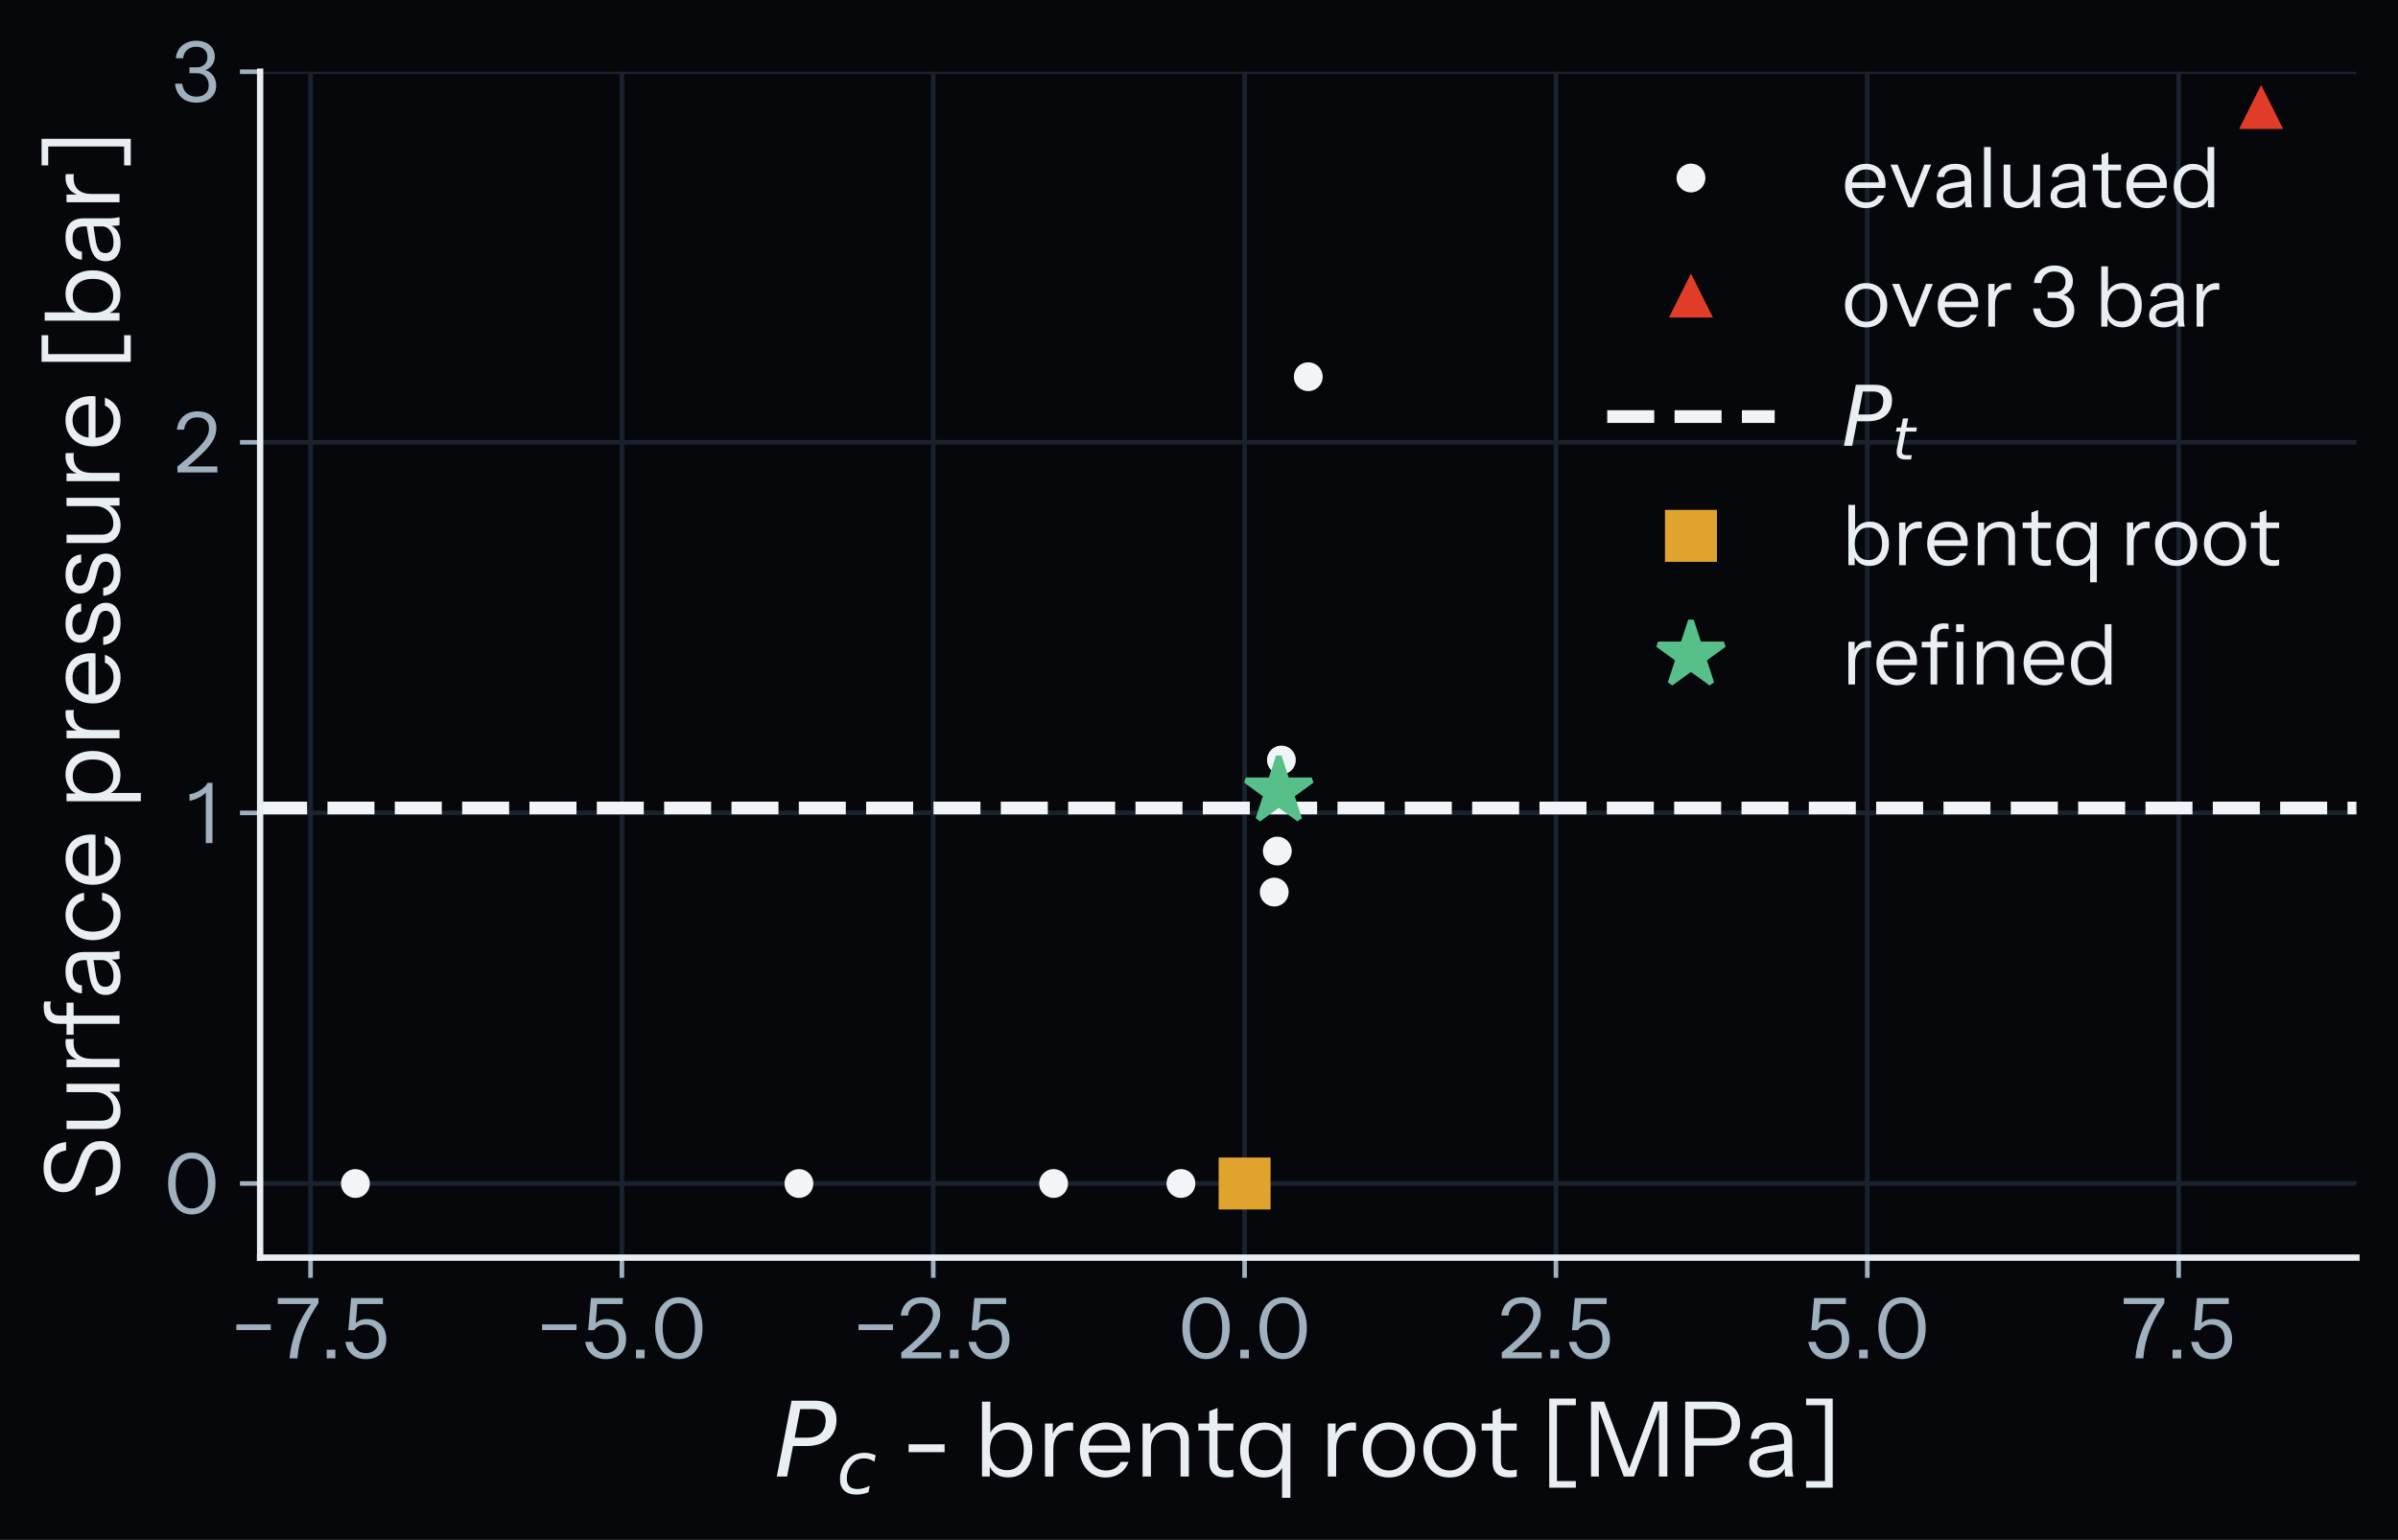
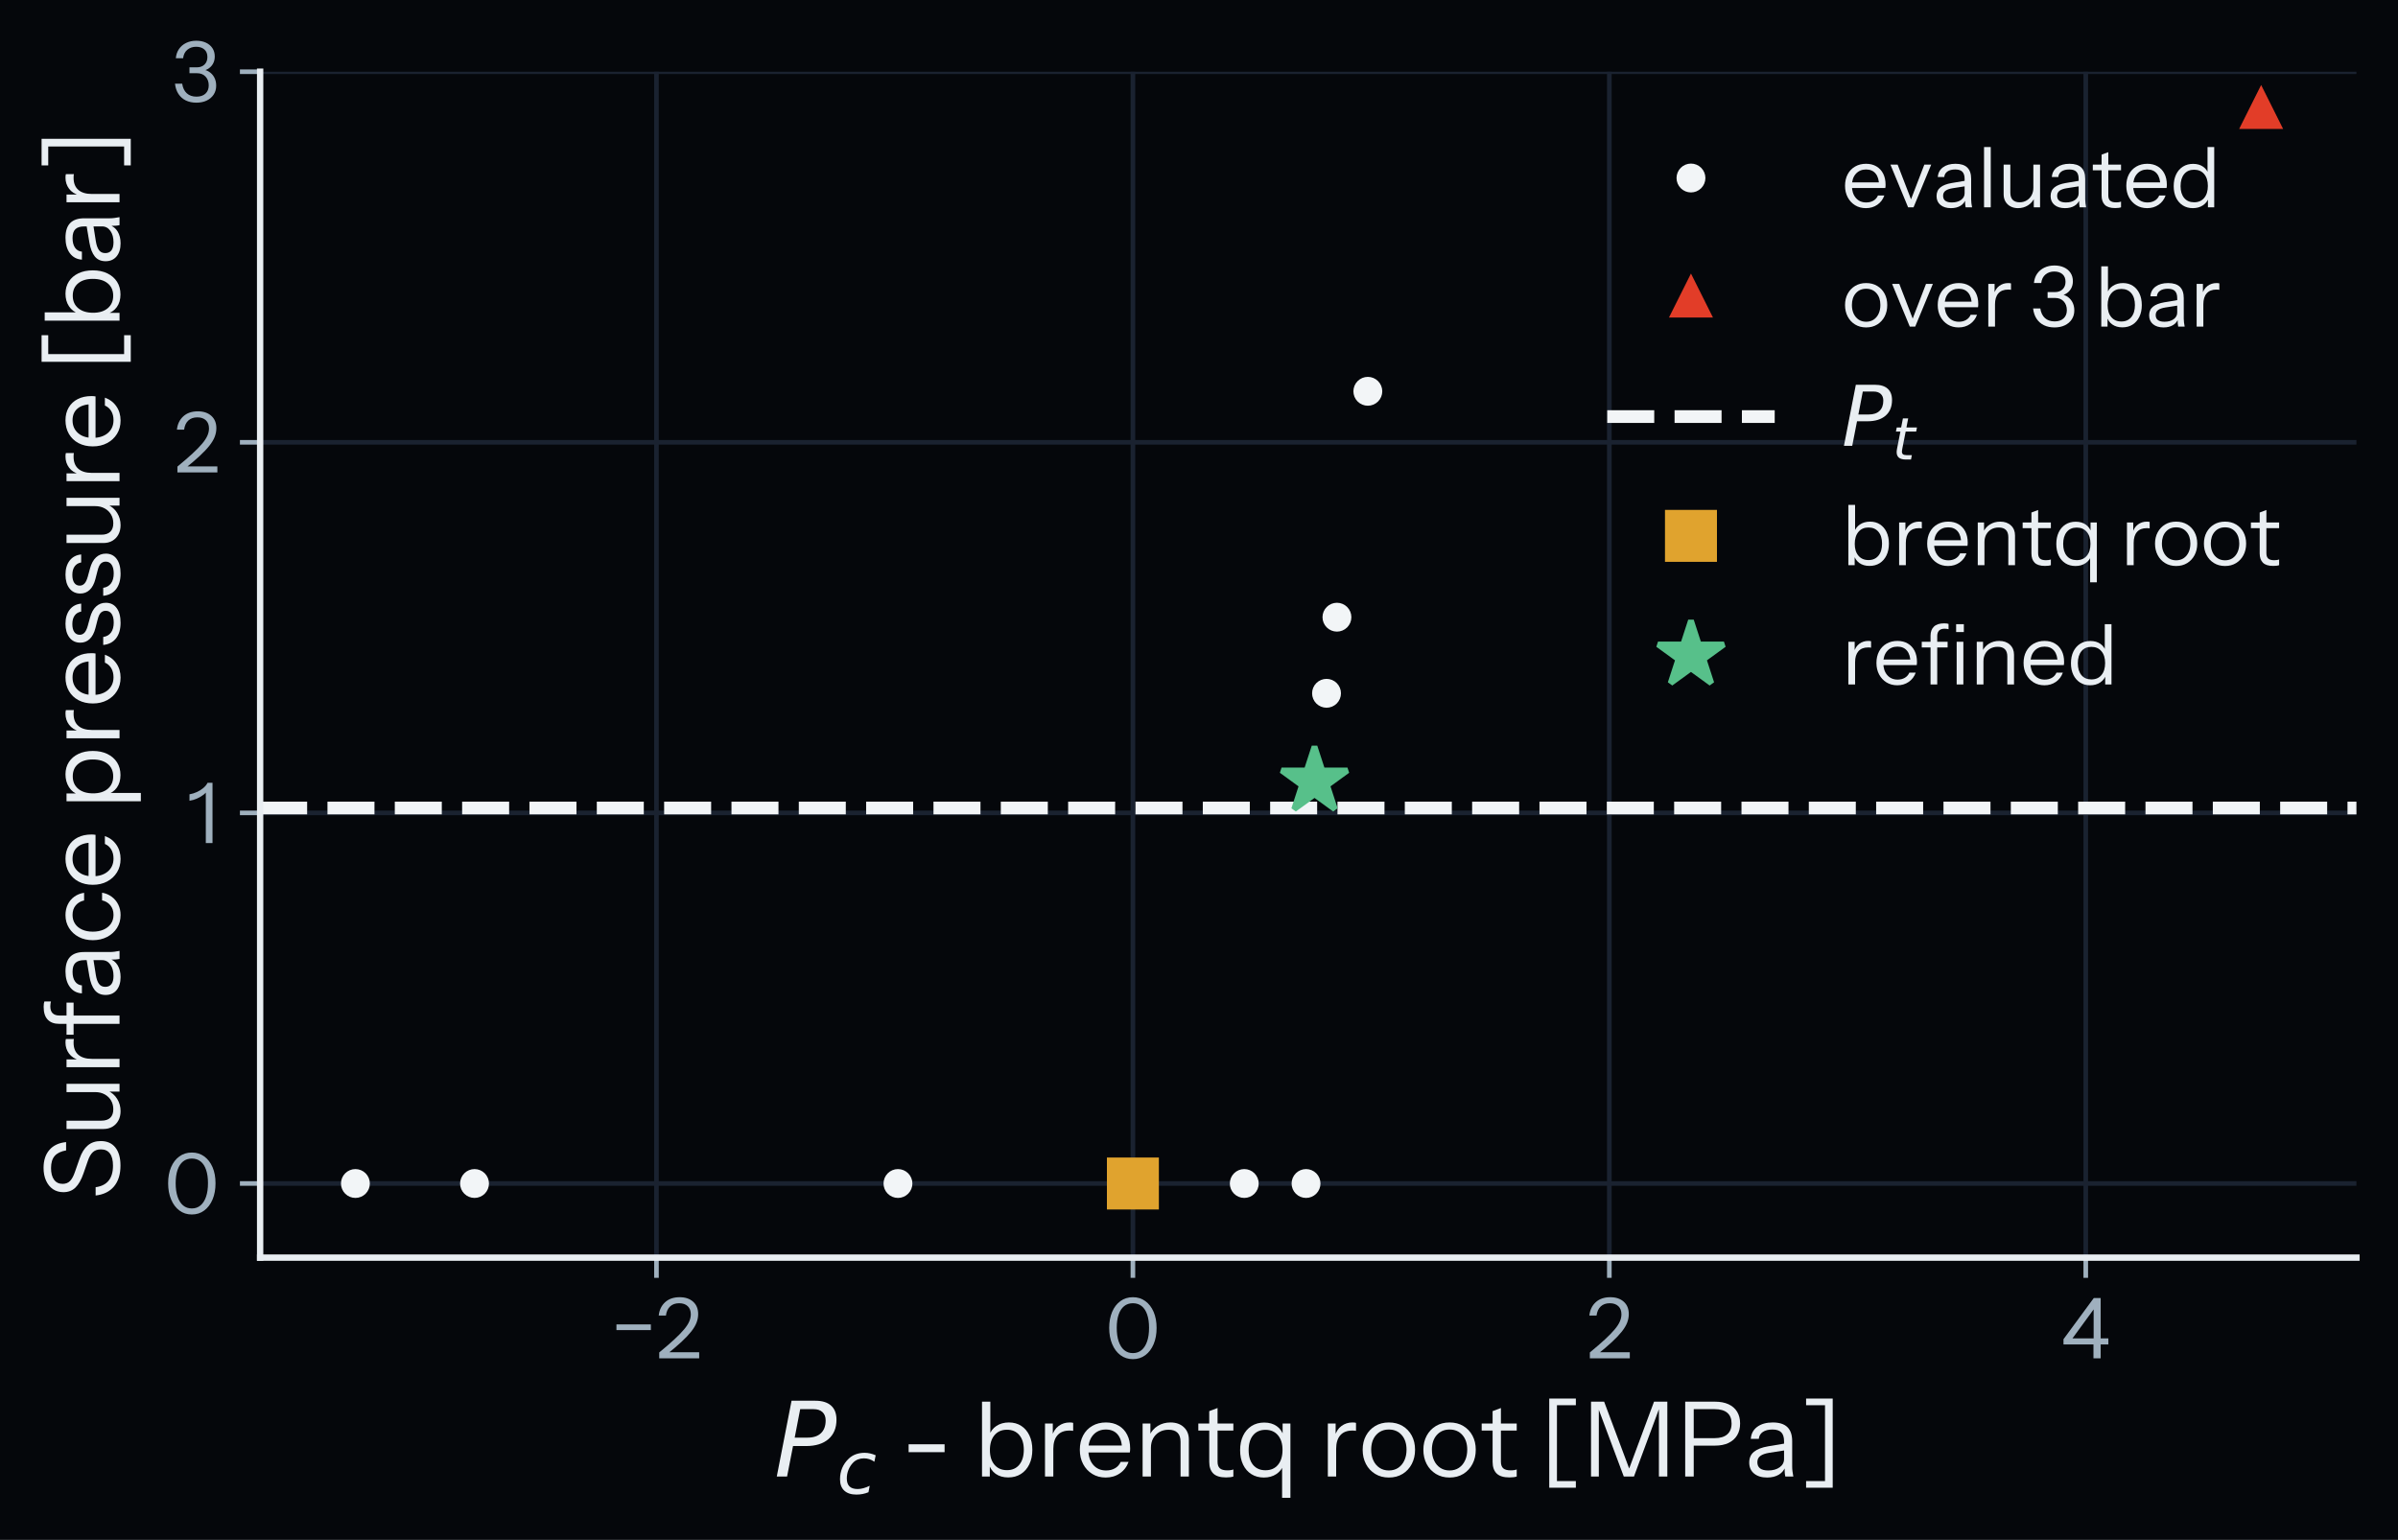
<svg xmlns="http://www.w3.org/2000/svg" xmlns:xlink="http://www.w3.org/1999/xlink" width="415.253pt" height="266.738pt" viewBox="0 0 415.253 266.738" version="1.1">
  <defs>
    <style type="text/css">*{stroke-linejoin: round; stroke-linecap: butt}</style>
  </defs>
  <g id="figure_1">
    <g id="patch_1">
      <path d="M 0 266.738  L 415.253 266.738  L 415.253 0  L 0 0  z " style="fill: #05070b" />
    </g>
    <g id="axes_1">
      <g id="patch_2">
        <path d="M 45.046 217.845  L 408.053 217.845  L 408.053 12.42  L 45.046 12.42  z " style="fill: #05070b" />
      </g>
      <g id="matplotlib.axis_1">
        <g id="xtick_1">
          <g id="line2d_1">
-             <path d="M 53.778 217.845  L 53.778 12.42  " clip-path="url(#pd5d523a319)" style="fill: none; stroke: #1a2230; stroke-width: 0.8; stroke-linecap: square" />
+             <path d="M 113.678 217.845  L 113.678 12.42  " clip-path="url(#pd5d523a319)" style="fill: none; stroke: #1a2230; stroke-width: 0.8; stroke-linecap: square" />
          </g>
          <g id="line2d_2">
            <defs>
              <path id="m2e974000b8" d="M 0 0  L 0 3.5  " style="stroke: #9fb0be; stroke-width: 0.8" />
            </defs>
            <g>
-               <use xlink:href="#m2e974000b8" x="53.778" y="217.845" style="fill: #9fb0be; stroke: #9fb0be; stroke-width: 0.8" />
+               <use xlink:href="#m2e974000b8" x="113.678" y="217.845" style="fill: #9fb0be; stroke: #9fb0be; stroke-width: 0.8" />
            </g>
          </g>
          <g id="text_1">
-             <g style="fill: #9fb0be" transform="translate(40.06066 235.2855) scale(0.145 -0.145)">
+             <g style="fill: #9fb0be" transform="translate(105.8777 235.2855) scale(0.145 -0.145)">
              <defs>
                <path id="InstrumentSans-Regular-2212" d="M 384 2157  L 384 2592  L 3014 2592  L 3014 2157  L 384 2157  z " transform="scale(0.015625)" />
-                 <path id="InstrumentSans-Regular-37" d="M 1050 0  Q 1139 1088 1558 2153  Q 1978 3219 2816 4333  L 2848 4147  L 154 4147  L 154 4608  L 3264 4608  L 3264 4224  Q 2752 3475 2416 2777  Q 2080 2080 1894 1398  Q 1709 717 1658 0  L 1050 0  z " transform="scale(0.015625)" />
-                 <path id="InstrumentSans-Regular-2e" d="M 486 0  L 486 659  L 1146 659  L 1146 0  L 486 0  z " transform="scale(0.015625)" />
-                 <path id="InstrumentSans-Regular-35" d="M 1869 -64  Q 1184 -64 774 304  Q 365 672 275 1261  L 838 1261  Q 922 845 1194 621  Q 1466 397 1856 397  Q 2266 397 2550 653  Q 2835 909 2835 1466  Q 2835 2022 2550 2300  Q 2266 2579 1830 2579  Q 1517 2579 1286 2451  Q 1056 2323 979 2150  L 506 2150  L 717 4608  L 3149 4608  L 3149 4147  L 1030 4147  L 1210 4339  L 1062 2483  L 941 2528  Q 1056 2720 1312 2861  Q 1568 3002 1939 3002  Q 2368 3002 2697 2816  Q 3027 2630 3216 2288  Q 3405 1946 3405 1466  Q 3405 986 3216 643  Q 3027 301 2684 118  Q 2342 -64 1869 -64  z " transform="scale(0.015625)" />
+                 <path id="InstrumentSans-Regular-32" d="M 256 0  L 256 448  Q 947 1018 1411 1446  Q 1875 1875 2153 2208  Q 2432 2541 2550 2819  Q 2669 3098 2669 3366  Q 2669 3763 2432 3987  Q 2195 4211 1779 4211  Q 1350 4211 1088 3968  Q 826 3725 768 3270  L 218 3270  Q 282 3898 701 4285  Q 1120 4672 1818 4672  Q 2464 4672 2848 4326  Q 3232 3981 3232 3379  Q 3232 3053 3107 2726  Q 2982 2400 2697 2041  Q 2413 1683 1949 1251  Q 1485 819 800 275  L 678 461  L 3309 461  L 3309 0  L 256 0  z " transform="scale(0.015625)" />
              </defs>
              <use xlink:href="#InstrumentSans-Regular-2212" />
-               <use xlink:href="#InstrumentSans-Regular-37" transform="translate(53.09999 0)" />
-               <use xlink:href="#InstrumentSans-Regular-2e" transform="translate(106.3 0)" />
-               <use xlink:href="#InstrumentSans-Regular-35" transform="translate(131.8 0)" />
+               <use xlink:href="#InstrumentSans-Regular-32" transform="translate(53.09999 0)" />
            </g>
          </g>
        </g>
        <g id="xtick_2">
          <g id="line2d_3">
-             <path d="M 107.693 217.845  L 107.693 12.42  " clip-path="url(#pd5d523a319)" style="fill: none; stroke: #1a2230; stroke-width: 0.8; stroke-linecap: square" />
+             <path d="M 196.18 217.845  L 196.18 12.42  " clip-path="url(#pd5d523a319)" style="fill: none; stroke: #1a2230; stroke-width: 0.8; stroke-linecap: square" />
          </g>
          <g id="line2d_4">
            <g>
-               <use xlink:href="#m2e974000b8" x="107.693" y="217.845" style="fill: #9fb0be; stroke: #9fb0be; stroke-width: 0.8" />
+               <use xlink:href="#m2e974000b8" x="196.18" y="217.845" style="fill: #9fb0be; stroke: #9fb0be; stroke-width: 0.8" />
            </g>
          </g>
          <g id="text_2">
-             <g style="fill: #9fb0be" transform="translate(93.00536 235.2855) scale(0.145 -0.145)">
+             <g style="fill: #9fb0be" transform="translate(191.3518 235.2855) scale(0.145 -0.145)">
              <defs>
                <path id="InstrumentSans-Regular-30" d="M 2131 -64  Q 1587 -64 1180 240  Q 774 544 547 1085  Q 320 1626 320 2323  Q 320 3021 544 3549  Q 768 4077 1177 4374  Q 1587 4672 2131 4672  Q 2675 4672 3081 4374  Q 3488 4077 3715 3549  Q 3942 3021 3942 2323  Q 3942 1619 3715 1081  Q 3488 544 3081 240  Q 2675 -64 2131 -64  z M 2131 397  Q 2522 397 2797 630  Q 3072 864 3219 1296  Q 3366 1728 3366 2330  Q 3366 2925 3222 3347  Q 3078 3770 2803 3990  Q 2528 4211 2131 4211  Q 1734 4211 1459 3987  Q 1184 3763 1040 3344  Q 896 2925 896 2330  Q 896 1728 1043 1293  Q 1190 858 1465 627  Q 1741 397 2131 397  z " transform="scale(0.015625)" />
              </defs>
-               <use xlink:href="#InstrumentSans-Regular-2212" />
-               <use xlink:href="#InstrumentSans-Regular-35" transform="translate(53.09999 0)" />
-               <use xlink:href="#InstrumentSans-Regular-2e" transform="translate(110.5 0)" />
-               <use xlink:href="#InstrumentSans-Regular-30" transform="translate(136 0)" />
+               <use xlink:href="#InstrumentSans-Regular-30" />
            </g>
          </g>
        </g>
        <g id="xtick_3">
          <g id="line2d_5">
-             <path d="M 161.609 217.845  L 161.609 12.42  " clip-path="url(#pd5d523a319)" style="fill: none; stroke: #1a2230; stroke-width: 0.8; stroke-linecap: square" />
+             <path d="M 278.682 217.845  L 278.682 12.42  " clip-path="url(#pd5d523a319)" style="fill: none; stroke: #1a2230; stroke-width: 0.8; stroke-linecap: square" />
          </g>
          <g id="line2d_6">
            <g>
-               <use xlink:href="#m2e974000b8" x="161.609" y="217.845" style="fill: #9fb0be; stroke: #9fb0be; stroke-width: 0.8" />
+               <use xlink:href="#m2e974000b8" x="278.682" y="217.845" style="fill: #9fb0be; stroke: #9fb0be; stroke-width: 0.8" />
            </g>
          </g>
          <g id="text_3">
-             <g style="fill: #9fb0be" transform="translate(147.7977 235.2855) scale(0.145 -0.145)">
-               <defs>
-                 <path id="InstrumentSans-Regular-32" d="M 256 0  L 256 448  Q 947 1018 1411 1446  Q 1875 1875 2153 2208  Q 2432 2541 2550 2819  Q 2669 3098 2669 3366  Q 2669 3763 2432 3987  Q 2195 4211 1779 4211  Q 1350 4211 1088 3968  Q 826 3725 768 3270  L 218 3270  Q 282 3898 701 4285  Q 1120 4672 1818 4672  Q 2464 4672 2848 4326  Q 3232 3981 3232 3379  Q 3232 3053 3107 2726  Q 2982 2400 2697 2041  Q 2413 1683 1949 1251  Q 1485 819 800 275  L 678 461  L 3309 461  L 3309 0  L 256 0  z " transform="scale(0.015625)" />
-               </defs>
-               <use xlink:href="#InstrumentSans-Regular-2212" />
-               <use xlink:href="#InstrumentSans-Regular-32" transform="translate(53.09999 0)" />
-               <use xlink:href="#InstrumentSans-Regular-2e" transform="translate(107.6 0)" />
-               <use xlink:href="#InstrumentSans-Regular-35" transform="translate(133.1 0)" />
+             <g style="fill: #9fb0be" transform="translate(274.7303 235.2855) scale(0.145 -0.145)">
+               <use xlink:href="#InstrumentSans-Regular-32" />
            </g>
          </g>
        </g>
        <g id="xtick_4">
          <g id="line2d_7">
-             <path d="M 215.524 217.845  L 215.524 12.42  " clip-path="url(#pd5d523a319)" style="fill: none; stroke: #1a2230; stroke-width: 0.8; stroke-linecap: square" />
+             <path d="M 361.183 217.845  L 361.183 12.42  " clip-path="url(#pd5d523a319)" style="fill: none; stroke: #1a2230; stroke-width: 0.8; stroke-linecap: square" />
          </g>
          <g id="line2d_8">
            <g>
-               <use xlink:href="#m2e974000b8" x="215.524" y="217.845" style="fill: #9fb0be; stroke: #9fb0be; stroke-width: 0.8" />
+               <use xlink:href="#m2e974000b8" x="361.183" y="217.845" style="fill: #9fb0be; stroke: #9fb0be; stroke-width: 0.8" />
            </g>
          </g>
          <g id="text_4">
-             <g style="fill: #9fb0be" transform="translate(204.0196 235.2855) scale(0.145 -0.145)">
-               <use xlink:href="#InstrumentSans-Regular-30" />
-               <use xlink:href="#InstrumentSans-Regular-2e" transform="translate(66.59999 0)" />
-               <use xlink:href="#InstrumentSans-Regular-30" transform="translate(92.09998 0)" />
-             </g>
-           </g>
-         </g>
-         <g id="xtick_5">
-           <g id="line2d_9">
-             <path d="M 269.44 217.845  L 269.44 12.42  " clip-path="url(#pd5d523a319)" style="fill: none; stroke: #1a2230; stroke-width: 0.8; stroke-linecap: square" />
-           </g>
-           <g id="line2d_10">
-             <g>
-               <use xlink:href="#m2e974000b8" x="269.44" y="217.845" style="fill: #9fb0be; stroke: #9fb0be; stroke-width: 0.8" />
-             </g>
-           </g>
-           <g id="text_5">
-             <g style="fill: #9fb0be" transform="translate(259.478 235.2855) scale(0.145 -0.145)">
-               <use xlink:href="#InstrumentSans-Regular-32" />
-               <use xlink:href="#InstrumentSans-Regular-2e" transform="translate(54.49999 0)" />
-               <use xlink:href="#InstrumentSans-Regular-35" transform="translate(79.99997 0)" />
-             </g>
-           </g>
-         </g>
-         <g id="xtick_6">
-           <g id="line2d_11">
-             <path d="M 323.355 217.845  L 323.355 12.42  " clip-path="url(#pd5d523a319)" style="fill: none; stroke: #1a2230; stroke-width: 0.8; stroke-linecap: square" />
-           </g>
-           <g id="line2d_12">
-             <g>
-               <use xlink:href="#m2e974000b8" x="323.355" y="217.845" style="fill: #9fb0be; stroke: #9fb0be; stroke-width: 0.8" />
-             </g>
-           </g>
-           <g id="text_6">
-             <g style="fill: #9fb0be" transform="translate(312.5167 235.2855) scale(0.145 -0.145)">
-               <use xlink:href="#InstrumentSans-Regular-35" />
-               <use xlink:href="#InstrumentSans-Regular-2e" transform="translate(57.39999 0)" />
-               <use xlink:href="#InstrumentSans-Regular-30" transform="translate(82.89998 0)" />
-             </g>
-           </g>
-         </g>
-         <g id="xtick_7">
-           <g id="line2d_13">
-             <path d="M 377.271 217.845  L 377.271 12.42  " clip-path="url(#pd5d523a319)" style="fill: none; stroke: #1a2230; stroke-width: 0.8; stroke-linecap: square" />
-           </g>
-           <g id="line2d_14">
-             <g>
-               <use xlink:href="#m2e974000b8" x="377.271" y="217.845" style="fill: #9fb0be; stroke: #9fb0be; stroke-width: 0.8" />
-             </g>
-           </g>
-           <g id="text_7">
-             <g style="fill: #9fb0be" transform="translate(367.403 235.2855) scale(0.145 -0.145)">
-               <use xlink:href="#InstrumentSans-Regular-37" />
-               <use xlink:href="#InstrumentSans-Regular-2e" transform="translate(53.2 0)" />
-               <use xlink:href="#InstrumentSans-Regular-35" transform="translate(78.69998 0)" />
-             </g>
-           </g>
-         </g>
-         <g id="text_8">
+             <g style="fill: #9fb0be" transform="translate(356.8332 235.2855) scale(0.145 -0.145)">
+               <defs>
+                 <path id="InstrumentSans-Regular-34" d="M 2509 0  L 2509 1216  L 2522 1344  L 2522 3974  L 2694 3974  L 749 1312  L 576 1523  L 3648 1523  L 3648 1062  L 218 1062  L 218 1459  L 2534 4608  L 3059 4608  L 3059 0  L 2509 0  z " transform="scale(0.015625)" />
+               </defs>
+               <use xlink:href="#InstrumentSans-Regular-34" />
+             </g>
+           </g>
+         </g>
+         <g id="text_5">
          <g style="fill: #e9eef2" transform="translate(134.0297 255.758) scale(0.18 -0.18)">
            <defs>
              <path id="DejaVuSans-Oblique-50" d="M 1081 4666  L 2541 4666  Q 3178 4666 3512 4369  Q 3847 4072 3847 3500  Q 3847 2731 3353 2303  Q 2859 1875 1966 1875  L 1172 1875  L 806 0  L 172 0  L 1081 4666  z M 1613 4147  L 1275 2394  L 2069 2394  Q 2606 2394 2893 2669  Q 3181 2944 3181 3456  Q 3181 3784 2986 3965  Q 2791 4147 2438 4147  L 1613 4147  z " transform="scale(0.015625)" />
              <path id="DejaVuSans-Oblique-63" d="M 3431 3366  L 3316 2797  Q 3109 2947 2876 3022  Q 2644 3097 2394 3097  Q 2119 3097 1870 3000  Q 1622 2903 1453 2725  Q 1184 2453 1037 2087  Q 891 1722 891 1331  Q 891 859 1127 628  Q 1363 397 1844 397  Q 2081 397 2348 469  Q 2616 541 2906 684  L 2797 116  Q 2547 13 2283 -39  Q 2019 -91 1741 -91  Q 1044 -91 669 257  Q 294 606 294 1253  Q 294 1797 489 2255  Q 684 2713 1069 3078  Q 1331 3328 1684 3456  Q 2038 3584 2456 3584  Q 2700 3584 2940 3529  Q 3181 3475 3431 3366  z " transform="scale(0.015625)" />
              <path id="InstrumentSans-Regular-20" transform="scale(0.015625)" />
              <path id="InstrumentSans-Regular-2d" d="M 512 1498  L 512 1984  L 2726 1984  L 2726 1498  L 512 1498  z " transform="scale(0.015625)" />
              <path id="InstrumentSans-Regular-62" d="M 2125 -58  Q 1664 -58 1350 166  Q 1037 390 922 800  L 992 813  L 992 0  L 512 0  L 512 4608  L 1024 4608  L 1024 2502  L 954 2522  Q 1075 2899 1398 3113  Q 1722 3328 2170 3328  Q 2605 3328 2928 3117  Q 3251 2906 3430 2528  Q 3610 2150 3610 1645  Q 3610 1133 3424 749  Q 3238 365 2905 153  Q 2573 -58 2125 -58  z M 2048 390  Q 2534 390 2809 726  Q 3085 1062 3085 1645  Q 3085 2221 2809 2550  Q 2534 2880 2048 2880  Q 1562 2880 1280 2544  Q 998 2208 998 1626  Q 998 1056 1280 723  Q 1562 390 2048 390  z " transform="scale(0.015625)" />
              <path id="InstrumentSans-Regular-72" d="M 512 0  L 512 3264  L 992 3264  L 992 2432  L 1024 2432  L 1024 0  L 512 0  z M 1024 1702  L 941 2477  Q 1056 2893 1350 3110  Q 1645 3328 2029 3328  Q 2189 3328 2246 3302  L 2246 2810  Q 2214 2822 2156 2825  Q 2099 2829 2016 2829  Q 1530 2829 1277 2537  Q 1024 2246 1024 1702  z " transform="scale(0.015625)" />
              <path id="InstrumentSans-Regular-65" d="M 1850 -64  Q 1382 -64 1024 157  Q 666 378 461 762  Q 256 1146 256 1645  Q 256 2144 457 2525  Q 659 2906 1024 3117  Q 1389 3328 1862 3328  Q 2317 3328 2653 3129  Q 2989 2931 3171 2572  Q 3354 2214 3354 1728  Q 3354 1664 3350 1606  Q 3347 1549 3334 1478  L 640 1478  L 640 1907  L 3021 1907  L 2854 1670  Q 2854 2259 2595 2576  Q 2336 2893 1862 2893  Q 1376 2893 1078 2557  Q 781 2221 781 1651  Q 781 1069 1078 720  Q 1376 371 1875 371  Q 2189 371 2425 508  Q 2662 646 2771 902  L 3258 902  Q 3098 454 2723 195  Q 2349 -64 1850 -64  z " transform="scale(0.015625)" />
              <path id="InstrumentSans-Regular-6e" d="M 512 0  L 512 3264  L 992 3264  L 992 2496  L 1024 2496  L 1024 0  L 512 0  z M 2848 0  L 2848 2138  Q 2848 2509 2662 2694  Q 2477 2880 2112 2880  Q 1792 2880 1545 2739  Q 1299 2598 1161 2348  Q 1024 2099 1024 1766  L 941 2541  Q 1107 2906 1449 3117  Q 1792 3328 2227 3328  Q 2739 3328 3049 3037  Q 3360 2746 3360 2272  L 3360 0  L 2848 0  z " transform="scale(0.015625)" />
              <path id="InstrumentSans-Regular-74" d="M 1818 -58  Q 1274 -58 1027 188  Q 781 435 781 902  L 781 4026  L 1293 4218  L 1293 909  Q 1293 634 1433 506  Q 1574 378 1894 378  Q 2022 378 2115 394  Q 2208 410 2266 435  L 2266 0  Q 2202 -26 2083 -42  Q 1965 -58 1818 -58  z M 109 2829  L 109 3264  L 2266 3264  L 2266 2829  L 109 2829  z " transform="scale(0.015625)" />
              <path id="InstrumentSans-Regular-71" d="M 2854 -1312  L 2854 762  L 2950 742  Q 2829 371 2505 153  Q 2182 -64 1734 -64  Q 1293 -64 963 144  Q 634 352 451 733  Q 269 1114 269 1619  Q 269 2131 454 2515  Q 640 2899 973 3110  Q 1306 3322 1754 3322  Q 2214 3322 2528 3098  Q 2842 2874 2957 2464  L 2886 2451  L 2886 3264  L 3366 3264  L 3366 -1312  L 2854 -1312  z M 1830 384  Q 2323 384 2601 720  Q 2880 1056 2880 1638  Q 2880 2208 2598 2541  Q 2317 2874 1830 2874  Q 1344 2874 1069 2541  Q 794 2208 794 1619  Q 794 1043 1069 713  Q 1344 384 1830 384  z " transform="scale(0.015625)" />
              <path id="InstrumentSans-Regular-6f" d="M 1869 -64  Q 1389 -64 1024 160  Q 659 384 457 771  Q 256 1158 256 1645  Q 256 2138 461 2515  Q 666 2893 1027 3110  Q 1389 3328 1869 3328  Q 2355 3328 2716 3110  Q 3078 2893 3280 2515  Q 3482 2138 3482 1645  Q 3482 1158 3280 771  Q 3078 384 2716 160  Q 2355 -64 1869 -64  z M 1869 371  Q 2202 371 2445 534  Q 2688 698 2822 986  Q 2957 1274 2957 1651  Q 2957 2214 2659 2553  Q 2362 2893 1869 2893  Q 1382 2893 1081 2553  Q 781 2214 781 1651  Q 781 1274 915 986  Q 1050 698 1296 534  Q 1542 371 1869 371  z " transform="scale(0.015625)" />
              <path id="InstrumentSans-Regular-5b" d="M 576 -691  L 576 4800  L 2214 4800  L 2214 4390  L 1050 4390  L 1050 -282  L 2214 -282  L 2214 -691  L 576 -691  z " transform="scale(0.015625)" />
              <path id="InstrumentSans-Regular-4d" d="M 550 0  L 550 4608  L 1357 4608  L 3021 166  L 2778 166  L 4429 4608  L 5248 4608  L 5248 0  L 4730 0  L 4730 4333  L 4800 4333  L 3194 0  L 2566 0  L 960 4294  L 1030 4294  L 1030 0  L 550 0  z " transform="scale(0.015625)" />
              <path id="InstrumentSans-Regular-50" d="M 550 0  L 550 4608  L 2381 4608  Q 2874 4608 3219 4448  Q 3565 4288 3747 3987  Q 3930 3686 3930 3264  Q 3930 2842 3747 2538  Q 3565 2234 3219 2067  Q 2874 1901 2381 1901  L 934 1901  L 934 2362  L 2362 2362  Q 2874 2362 3139 2595  Q 3405 2829 3405 3264  Q 3405 3699 3142 3923  Q 2880 4147 2362 4147  L 1075 4147  L 1075 0  L 550 0  z " transform="scale(0.015625)" />
              <path id="InstrumentSans-Regular-61" d="M 2515 0  Q 2490 109 2480 249  Q 2470 390 2470 608  L 2438 608  L 2438 2170  Q 2438 2541 2268 2717  Q 2099 2893 1722 2893  Q 1350 2893 1129 2742  Q 909 2592 883 2317  L 390 2317  Q 422 2790 787 3059  Q 1152 3328 1741 3328  Q 2349 3328 2643 3040  Q 2938 2752 2938 2176  L 2938 608  Q 2938 467 2957 316  Q 2976 166 3008 0  L 2515 0  z M 1395 -64  Q 890 -64 592 182  Q 294 429 294 858  Q 294 1286 588 1523  Q 883 1760 1446 1856  L 2586 2048  L 2586 1626  L 1523 1459  Q 1165 1402 979 1267  Q 794 1133 794 877  Q 794 627 963 499  Q 1133 371 1466 371  Q 1894 371 2166 566  Q 2438 762 2438 1075  L 2522 621  Q 2419 294 2121 115  Q 1824 -64 1395 -64  z " transform="scale(0.015625)" />
              <path id="InstrumentSans-Regular-5d" d="M 2022 4800  L 2022 -691  L 384 -691  L 384 -282  L 1549 -282  L 1549 4390  L 384 4390  L 384 4800  L 2022 4800  z " transform="scale(0.015625)" />
            </defs>
            <use xlink:href="#DejaVuSans-Oblique-50" />
            <use xlink:href="#DejaVuSans-Oblique-63" transform="translate(60.30273 -16.40625) scale(0.7)" />
            <use xlink:href="#InstrumentSans-Regular-20" transform="translate(101.5234 0)" />
            <use xlink:href="#InstrumentSans-Regular-2d" transform="translate(121.5234 0)" />
            <use xlink:href="#InstrumentSans-Regular-20" transform="translate(172.1234 0)" />
            <use xlink:href="#InstrumentSans-Regular-62" transform="translate(192.1234 0)" />
            <use xlink:href="#InstrumentSans-Regular-72" transform="translate(252.7234 0)" />
            <use xlink:href="#InstrumentSans-Regular-65" transform="translate(290.2234 0)" />
            <use xlink:href="#InstrumentSans-Regular-6e" transform="translate(346.6234 0)" />
            <use xlink:href="#InstrumentSans-Regular-74" transform="translate(406.5234 0)" />
            <use xlink:href="#InstrumentSans-Regular-71" transform="translate(444.2234 0)" />
            <use xlink:href="#InstrumentSans-Regular-20" transform="translate(504.8233 0)" />
            <use xlink:href="#InstrumentSans-Regular-72" transform="translate(524.8233 0)" />
            <use xlink:href="#InstrumentSans-Regular-6f" transform="translate(562.3233 0)" />
            <use xlink:href="#InstrumentSans-Regular-6f" transform="translate(620.7233 0)" />
            <use xlink:href="#InstrumentSans-Regular-74" transform="translate(679.1233 0)" />
            <use xlink:href="#InstrumentSans-Regular-20" transform="translate(716.8233 0)" />
            <use xlink:href="#InstrumentSans-Regular-5b" transform="translate(736.8233 0)" />
            <use xlink:href="#InstrumentSans-Regular-4d" transform="translate(777.4233 0)" />
            <use xlink:href="#InstrumentSans-Regular-50" transform="translate(868.0233 0)" />
            <use xlink:href="#InstrumentSans-Regular-61" transform="translate(933.6233 0)" />
            <use xlink:href="#InstrumentSans-Regular-5d" transform="translate(986.9232 0)" />
          </g>
        </g>
      </g>
      <g id="matplotlib.axis_2">
        <g id="ytick_1">
-           <g id="line2d_15">
+           <g id="line2d_9">
            <path d="M 45.046 205.006  L 408.053 205.006  " clip-path="url(#pd5d523a319)" style="fill: none; stroke: #1a2230; stroke-width: 0.8; stroke-linecap: square" />
          </g>
-           <g id="line2d_16">
+           <g id="line2d_10">
            <defs>
              <path id="m2f46859ac6" d="M 0 0  L -3.5 0  " style="stroke: #9fb0be; stroke-width: 0.8" />
            </defs>
            <g>
              <use xlink:href="#m2f46859ac6" x="45.046" y="205.006" style="fill: #9fb0be; stroke: #9fb0be; stroke-width: 0.8" />
            </g>
          </g>
-           <g id="text_9">
+           <g id="text_6">
            <g style="fill: #9fb0be" transform="translate(28.39 210.2264) scale(0.145 -0.145)">
              <use xlink:href="#InstrumentSans-Regular-30" />
            </g>
          </g>
        </g>
        <g id="ytick_2">
-           <g id="line2d_17">
+           <g id="line2d_11">
            <path d="M 45.046 140.811  L 408.053 140.811  " clip-path="url(#pd5d523a319)" style="fill: none; stroke: #1a2230; stroke-width: 0.8; stroke-linecap: square" />
          </g>
-           <g id="line2d_18">
+           <g id="line2d_12">
            <g>
              <use xlink:href="#m2f46859ac6" x="45.046" y="140.811" style="fill: #9fb0be; stroke: #9fb0be; stroke-width: 0.8" />
            </g>
          </g>
-           <g id="text_10">
+           <g id="text_7">
            <g style="fill: #9fb0be" transform="translate(32.3775 146.0309) scale(0.145 -0.145)">
              <defs>
                <path id="InstrumentSans-Regular-31" d="M 1440 0  L 1440 4083  L 1574 4051  Q 1498 3878 1280 3705  Q 1062 3533 777 3405  Q 493 3277 192 3232  L 192 3725  Q 493 3776 768 3904  Q 1043 4032 1257 4214  Q 1472 4397 1574 4608  L 1952 4608  L 1952 0  L 1440 0  z " transform="scale(0.015625)" />
              </defs>
              <use xlink:href="#InstrumentSans-Regular-31" />
            </g>
          </g>
        </g>
        <g id="ytick_3">
-           <g id="line2d_19">
+           <g id="line2d_13">
            <path d="M 45.046 76.615  L 408.053 76.615  " clip-path="url(#pd5d523a319)" style="fill: none; stroke: #1a2230; stroke-width: 0.8; stroke-linecap: square" />
          </g>
-           <g id="line2d_20">
+           <g id="line2d_14">
            <g>
              <use xlink:href="#m2f46859ac6" x="45.046" y="76.615" style="fill: #9fb0be; stroke: #9fb0be; stroke-width: 0.8" />
            </g>
          </g>
-           <g id="text_11">
+           <g id="text_8">
            <g style="fill: #9fb0be" transform="translate(30.14359 81.83545) scale(0.145 -0.145)">
              <use xlink:href="#InstrumentSans-Regular-32" />
            </g>
          </g>
        </g>
        <g id="ytick_4">
-           <g id="line2d_21">
+           <g id="line2d_15">
            <path d="M 45.046 12.42  L 408.053 12.42  " clip-path="url(#pd5d523a319)" style="fill: none; stroke: #1a2230; stroke-width: 0.8; stroke-linecap: square" />
          </g>
-           <g id="line2d_22">
+           <g id="line2d_16">
            <g>
              <use xlink:href="#m2f46859ac6" x="45.046" y="12.42" style="fill: #9fb0be; stroke: #9fb0be; stroke-width: 0.8" />
            </g>
          </g>
-           <g id="text_12">
+           <g id="text_9">
            <g style="fill: #9fb0be" transform="translate(29.72219 17.64) scale(0.145 -0.145)">
              <defs>
                <path id="InstrumentSans-Regular-33" d="M 1894 -64  Q 1434 -64 1085 105  Q 736 275 521 601  Q 307 928 256 1389  L 806 1389  Q 877 909 1158 653  Q 1440 397 1901 397  Q 2336 397 2585 627  Q 2835 858 2835 1254  Q 2835 1670 2592 1929  Q 2349 2189 1939 2189  L 1363 2189  L 1363 2637  L 1920 2637  Q 2291 2637 2512 2851  Q 2733 3066 2733 3424  Q 2733 3802 2499 4006  Q 2266 4211 1869 4211  Q 1478 4211 1203 3984  Q 928 3757 877 3334  L 320 3334  Q 358 3744 563 4041  Q 768 4339 1110 4505  Q 1453 4672 1882 4672  Q 2298 4672 2618 4525  Q 2938 4378 3117 4106  Q 3296 3834 3296 3469  Q 3296 3142 3149 2892  Q 3002 2643 2749 2502  Q 2496 2362 2170 2362  L 2131 2496  Q 2522 2496 2806 2333  Q 3091 2170 3248 1888  Q 3405 1606 3405 1235  Q 3405 851 3213 556  Q 3021 262 2681 99  Q 2342 -64 1894 -64  z " transform="scale(0.015625)" />
              </defs>
              <use xlink:href="#InstrumentSans-Regular-33" />
            </g>
          </g>
        </g>
-         <g id="text_13">
+         <g id="text_10">
          <g style="fill: #e9eef2" transform="translate(20.7 207.8412) rotate(-90) scale(0.18 -0.18)">
            <defs>
              <path id="InstrumentSans-Regular-53" d="M 2112 -58  Q 1306 -58 829 339  Q 352 736 269 1472  L 781 1472  Q 851 941 1184 672  Q 1517 403 2106 403  Q 2605 403 2857 592  Q 3110 781 3110 1146  Q 3110 1459 2937 1644  Q 2765 1830 2400 1952  L 1626 2221  Q 1037 2426 755 2717  Q 474 3008 474 3456  Q 474 3827 659 4099  Q 845 4371 1184 4524  Q 1523 4678 1971 4678  Q 2662 4678 3078 4316  Q 3494 3955 3558 3290  L 3046 3290  Q 2963 3770 2704 3994  Q 2445 4218 1958 4218  Q 1498 4218 1242 4032  Q 986 3846 986 3507  Q 986 3219 1165 3046  Q 1344 2874 1722 2746  L 2547 2458  Q 3085 2272 3353 1955  Q 3622 1638 3622 1152  Q 3622 576 3228 259  Q 2835 -58 2112 -58  z " transform="scale(0.015625)" />
              <path id="InstrumentSans-Regular-75" d="M 1574 -64  Q 1254 -64 1004 67  Q 755 198 614 438  Q 474 678 474 992  L 474 3264  L 986 3264  L 986 1126  Q 986 755 1168 569  Q 1350 384 1690 384  Q 1997 384 2233 525  Q 2470 666 2608 918  Q 2746 1171 2746 1498  L 2829 723  Q 2669 358 2329 147  Q 1990 -64 1574 -64  z M 2778 0  L 2778 768  L 2746 768  L 2746 3264  L 3258 3264  L 3258 0  L 2778 0  z " transform="scale(0.015625)" />
              <path id="InstrumentSans-Regular-66" d="M 781 0  L 781 3725  Q 781 4173 1040 4422  Q 1299 4672 1830 4672  Q 1958 4672 2032 4659  Q 2106 4646 2157 4627  L 2157 4224  Q 2112 4237 2032 4249  Q 1952 4262 1862 4262  Q 1568 4262 1430 4115  Q 1293 3968 1293 3699  L 1293 0  L 781 0  z M 109 2829  L 109 3264  L 2086 3264  L 2086 2829  L 109 2829  z " transform="scale(0.015625)" />
              <path id="InstrumentSans-Regular-63" d="M 1805 -64  Q 1357 -64 1008 157  Q 659 378 457 765  Q 256 1152 256 1645  Q 256 2138 457 2515  Q 659 2893 1008 3110  Q 1357 3328 1798 3328  Q 2163 3328 2454 3187  Q 2746 3046 2934 2787  Q 3123 2528 3174 2182  L 2701 2182  Q 2637 2496 2406 2694  Q 2176 2893 1811 2893  Q 1498 2893 1267 2739  Q 1037 2586 909 2304  Q 781 2022 781 1645  Q 781 1267 909 979  Q 1037 691 1270 531  Q 1504 371 1818 371  Q 2170 371 2406 566  Q 2643 762 2707 1075  L 3181 1075  Q 3123 736 2928 477  Q 2733 218 2445 77  Q 2157 -64 1805 -64  z " transform="scale(0.015625)" />
              <path id="InstrumentSans-Regular-70" d="M 2125 -58  Q 1664 -58 1350 166  Q 1037 390 922 800  L 1024 813  L 1024 -1312  L 512 -1312  L 512 3264  L 992 3264  L 992 2502  L 922 2522  Q 1043 2899 1382 3113  Q 1722 3328 2170 3328  Q 2605 3328 2928 3117  Q 3251 2906 3430 2528  Q 3610 2150 3610 1645  Q 3610 1133 3424 749  Q 3238 365 2905 153  Q 2573 -58 2125 -58  z M 2048 390  Q 2534 390 2809 726  Q 3085 1062 3085 1645  Q 3085 2221 2809 2550  Q 2534 2880 2048 2880  Q 1562 2880 1280 2544  Q 998 2208 998 1626  Q 998 1056 1280 723  Q 1562 390 2048 390  z " transform="scale(0.015625)" />
              <path id="InstrumentSans-Regular-73" d="M 1619 -64  Q 1018 -64 659 214  Q 301 493 250 1005  L 742 1005  Q 787 691 1017 524  Q 1248 358 1632 358  Q 1971 358 2163 486  Q 2355 614 2355 851  Q 2355 1018 2246 1142  Q 2138 1267 1811 1350  L 1286 1485  Q 838 1600 614 1840  Q 390 2080 390 2413  Q 390 2835 704 3081  Q 1018 3328 1555 3328  Q 2086 3328 2419 3072  Q 2752 2816 2797 2362  L 2304 2362  Q 2259 2624 2060 2765  Q 1862 2906 1536 2906  Q 1222 2906 1049 2787  Q 877 2669 877 2451  Q 877 2285 1001 2163  Q 1126 2042 1421 1958  L 1933 1818  Q 2387 1696 2617 1446  Q 2848 1197 2848 845  Q 2848 416 2521 176  Q 2195 -64 1619 -64  z " transform="scale(0.015625)" />
            </defs>
            <use xlink:href="#InstrumentSans-Regular-53" />
            <use xlink:href="#InstrumentSans-Regular-75" transform="translate(60.79999 0)" />
            <use xlink:href="#InstrumentSans-Regular-72" transform="translate(119.7 0)" />
            <use xlink:href="#InstrumentSans-Regular-66" transform="translate(157.2 0)" />
            <use xlink:href="#InstrumentSans-Regular-61" transform="translate(192.6 0)" />
            <use xlink:href="#InstrumentSans-Regular-63" transform="translate(245.8999 0)" />
            <use xlink:href="#InstrumentSans-Regular-65" transform="translate(299.1999 0)" />
            <use xlink:href="#InstrumentSans-Regular-20" transform="translate(355.5999 0)" />
            <use xlink:href="#InstrumentSans-Regular-70" transform="translate(375.5999 0)" />
            <use xlink:href="#InstrumentSans-Regular-72" transform="translate(436.1999 0)" />
            <use xlink:href="#InstrumentSans-Regular-65" transform="translate(473.6999 0)" />
            <use xlink:href="#InstrumentSans-Regular-73" transform="translate(530.0999 0)" />
            <use xlink:href="#InstrumentSans-Regular-73" transform="translate(577.3999 0)" />
            <use xlink:href="#InstrumentSans-Regular-75" transform="translate(624.6999 0)" />
            <use xlink:href="#InstrumentSans-Regular-72" transform="translate(683.5999 0)" />
            <use xlink:href="#InstrumentSans-Regular-65" transform="translate(721.0998 0)" />
            <use xlink:href="#InstrumentSans-Regular-20" transform="translate(777.4998 0)" />
            <use xlink:href="#InstrumentSans-Regular-5b" transform="translate(797.4998 0)" />
            <use xlink:href="#InstrumentSans-Regular-62" transform="translate(838.0998 0)" />
            <use xlink:href="#InstrumentSans-Regular-61" transform="translate(898.6998 0)" />
            <use xlink:href="#InstrumentSans-Regular-72" transform="translate(951.9998 0)" />
            <use xlink:href="#InstrumentSans-Regular-5d" transform="translate(989.4998 0)" />
          </g>
        </g>
      </g>
-       <g id="line2d_23">
+       <g id="line2d_17">
        <defs>
          <path id="m976d9ca17f" d="M 0 2  C 0.53 2 1.039 1.789 1.414 1.414  C 1.789 1.039 2 0.53 2 0  C 2 -0.53 1.789 -1.039 1.414 -1.414  C 1.039 -1.789 0.53 -2 0 -2  C -0.53 -2 -1.039 -1.789 -1.414 -1.414  C -1.789 -1.039 -2 -0.53 -2 0  C -2 0.53 -1.789 1.039 -1.414 1.414  C -1.039 1.789 -0.53 2 0 2  z " style="stroke: #f2f5f7" />
        </defs>
        <g clip-path="url(#pd5d523a319)">
          <use xlink:href="#m976d9ca17f" x="61.546" y="205.006" style="fill: #f2f5f7; stroke: #f2f5f7" />
-           <use xlink:href="#m976d9ca17f" x="138.347" y="205.006" style="fill: #f2f5f7; stroke: #f2f5f7" />
-           <use xlink:href="#m976d9ca17f" x="182.449" y="205.006" style="fill: #f2f5f7; stroke: #f2f5f7" />
-           <use xlink:href="#m976d9ca17f" x="204.499" y="205.006" style="fill: #f2f5f7; stroke: #f2f5f7" />
-           <use xlink:href="#m976d9ca17f" x="215.524" y="205.006" style="fill: #f2f5f7; stroke: #f2f5f7" />
-           <use xlink:href="#m976d9ca17f" x="220.656" y="154.526" style="fill: #f2f5f7; stroke: #f2f5f7" />
-           <use xlink:href="#m976d9ca17f" x="221.188" y="147.421" style="fill: #f2f5f7; stroke: #f2f5f7" />
-           <use xlink:href="#m976d9ca17f" x="221.445" y="137.024" style="fill: #f2f5f7; stroke: #f2f5f7" />
-           <use xlink:href="#m976d9ca17f" x="221.895" y="131.648" style="fill: #f2f5f7; stroke: #f2f5f7" />
-           <use xlink:href="#m976d9ca17f" x="226.55" y="65.258" style="fill: #f2f5f7; stroke: #f2f5f7" />
-         </g>
-       </g>
-       <g id="line2d_24">
+           <use xlink:href="#m976d9ca17f" x="82.172" y="205.006" style="fill: #f2f5f7; stroke: #f2f5f7" />
+           <use xlink:href="#m976d9ca17f" x="155.497" y="205.006" style="fill: #f2f5f7; stroke: #f2f5f7" />
+           <use xlink:href="#m976d9ca17f" x="196.18" y="205.006" style="fill: #f2f5f7; stroke: #f2f5f7" />
+           <use xlink:href="#m976d9ca17f" x="215.464" y="205.006" style="fill: #f2f5f7; stroke: #f2f5f7" />
+           <use xlink:href="#m976d9ca17f" x="226.163" y="205.006" style="fill: #f2f5f7; stroke: #f2f5f7" />
+           <use xlink:href="#m976d9ca17f" x="227.63" y="135.312" style="fill: #f2f5f7; stroke: #f2f5f7" />
+           <use xlink:href="#m976d9ca17f" x="229.711" y="120.093" style="fill: #f2f5f7; stroke: #f2f5f7" />
+           <use xlink:href="#m976d9ca17f" x="231.513" y="106.91" style="fill: #f2f5f7; stroke: #f2f5f7" />
+           <use xlink:href="#m976d9ca17f" x="236.863" y="67.781" style="fill: #f2f5f7; stroke: #f2f5f7" />
+         </g>
+       </g>
+       <g id="line2d_18">
        <defs>
          <path id="m0f01568b2e" d="M 0 -3  L -3 3  L 3 3  z " style="stroke: #e23d28; stroke-linejoin: miter" />
        </defs>
        <g clip-path="url(#pd5d523a319)">
          <use xlink:href="#m0f01568b2e" x="391.553" y="18.84" style="fill: #e23d28; stroke: #e23d28; stroke-linejoin: miter" />
        </g>
      </g>
-       <g id="line2d_25">
+       <g id="line2d_19">
        <path d="M 45.046 139.96  L 408.053 139.96  " clip-path="url(#pd5d523a319)" style="fill: none; stroke-dasharray: 8.14,3.52; stroke-dashoffset: 0; stroke: #f2f5f7; stroke-width: 2.2" />
      </g>
-       <g id="line2d_26">
+       <g id="line2d_20">
        <defs>
          <path id="mfd060ec642" d="M -4 4  L 4 4  L 4 -4  L -4 -4  z " style="stroke: #e0a32e; stroke-linejoin: miter" />
        </defs>
        <g clip-path="url(#pd5d523a319)">
-           <use xlink:href="#mfd060ec642" x="215.524" y="205.006" style="fill: #e0a32e; stroke: #e0a32e; stroke-linejoin: miter" />
-         </g>
-       </g>
-       <g id="line2d_27">
+           <use xlink:href="#mfd060ec642" x="196.18" y="205.006" style="fill: #e0a32e; stroke: #e0a32e; stroke-linejoin: miter" />
+         </g>
+       </g>
+       <g id="line2d_21">
        <defs>
          <path id="m6b63b60c56" d="M 0 -6  L -1.347 -1.854  L -5.706 -1.854  L -2.18 0.708  L -3.527 4.854  L -0 2.292  L 3.527 4.854  L 2.18 0.708  L 5.706 -1.854  L 1.347 -1.854  z " style="stroke: #57c08a; stroke-linejoin: bevel" />
        </defs>
        <g clip-path="url(#pd5d523a319)">
-           <use xlink:href="#m6b63b60c56" x="221.445" y="137.024" style="fill: #57c08a; stroke: #57c08a; stroke-linejoin: bevel" />
+           <use xlink:href="#m6b63b60c56" x="227.63" y="135.312" style="fill: #57c08a; stroke: #57c08a; stroke-linejoin: bevel" />
        </g>
      </g>
      <g id="patch_3">
        <path d="M 45.046 217.845  L 45.046 12.42  " style="fill: none; stroke: #e9eef2; stroke-width: 1.1; stroke-linejoin: miter; stroke-linecap: square" />
      </g>
      <g id="patch_4">
        <path d="M 45.046 217.845  L 408.053 217.845  " style="fill: none; stroke: #e9eef2; stroke-width: 1.1; stroke-linejoin: miter; stroke-linecap: square" />
      </g>
      <g id="legend_1">
-         <g id="line2d_28">
+         <g id="line2d_22">
          <g>
            <use xlink:href="#m976d9ca17f" x="292.819" y="30.835" style="fill: #f2f5f7; stroke: #f2f5f7" />
          </g>
        </g>
-         <g id="text_14">
+         <g id="text_11">
          <g style="fill: #e9eef2" transform="translate(318.9191 35.91) scale(0.145 -0.145)">
            <defs>
              <path id="InstrumentSans-Regular-76" d="M 1466 0  L 115 3264  L 666 3264  L 1792 346  L 1587 346  L 2707 3264  L 3232 3264  L 1882 0  L 1466 0  z " transform="scale(0.015625)" />
              <path id="InstrumentSans-Regular-6c" d="M 512 0  L 512 4608  L 1024 4608  L 1024 0  L 512 0  z " transform="scale(0.015625)" />
              <path id="InstrumentSans-Regular-64" d="M 2886 0  L 2886 762  L 2950 742  Q 2829 371 2505 153  Q 2182 -64 1734 -64  Q 1293 -64 963 147  Q 634 358 451 736  Q 269 1114 269 1619  Q 269 2131 454 2515  Q 640 2899 973 3110  Q 1306 3322 1754 3322  Q 2214 3322 2528 3098  Q 2842 2874 2957 2464  L 2854 2451  L 2854 4608  L 3366 4608  L 3366 0  L 2886 0  z M 1830 384  Q 2323 384 2601 720  Q 2880 1056 2880 1638  Q 2880 2208 2598 2541  Q 2317 2874 1830 2874  Q 1344 2874 1069 2541  Q 794 2208 794 1619  Q 794 1043 1069 713  Q 1344 384 1830 384  z " transform="scale(0.015625)" />
            </defs>
            <use xlink:href="#InstrumentSans-Regular-65" />
            <use xlink:href="#InstrumentSans-Regular-76" transform="translate(56.39999 0)" />
            <use xlink:href="#InstrumentSans-Regular-61" transform="translate(108.7 0)" />
            <use xlink:href="#InstrumentSans-Regular-6c" transform="translate(162 0)" />
            <use xlink:href="#InstrumentSans-Regular-75" transform="translate(186 0)" />
            <use xlink:href="#InstrumentSans-Regular-61" transform="translate(244.8999 0)" />
            <use xlink:href="#InstrumentSans-Regular-74" transform="translate(298.1999 0)" />
            <use xlink:href="#InstrumentSans-Regular-65" transform="translate(335.8999 0)" />
            <use xlink:href="#InstrumentSans-Regular-64" transform="translate(392.2999 0)" />
          </g>
        </g>
-         <g id="line2d_29">
+         <g id="line2d_23">
          <g>
            <use xlink:href="#m0f01568b2e" x="292.819" y="51.498" style="fill: #e23d28; stroke: #e23d28; stroke-linejoin: miter" />
          </g>
        </g>
-         <g id="text_15">
+         <g id="text_12">
          <g style="fill: #e9eef2" transform="translate(318.9191 56.5725) scale(0.145 -0.145)">
            <use xlink:href="#InstrumentSans-Regular-6f" />
            <use xlink:href="#InstrumentSans-Regular-76" transform="translate(58.39999 0)" />
            <use xlink:href="#InstrumentSans-Regular-65" transform="translate(110.7 0)" />
            <use xlink:href="#InstrumentSans-Regular-72" transform="translate(167.1 0)" />
            <use xlink:href="#InstrumentSans-Regular-20" transform="translate(204.6 0)" />
            <use xlink:href="#InstrumentSans-Regular-33" transform="translate(224.5999 0)" />
            <use xlink:href="#InstrumentSans-Regular-20" transform="translate(281.9999 0)" />
            <use xlink:href="#InstrumentSans-Regular-62" transform="translate(301.9999 0)" />
            <use xlink:href="#InstrumentSans-Regular-61" transform="translate(362.5999 0)" />
            <use xlink:href="#InstrumentSans-Regular-72" transform="translate(415.8999 0)" />
          </g>
        </g>
-         <g id="line2d_30">
+         <g id="line2d_24">
          <path d="M 278.319 72.16  L 292.819 72.16  L 307.319 72.16  " style="fill: none; stroke-dasharray: 8.14,3.52; stroke-dashoffset: 0; stroke: #f2f5f7; stroke-width: 2.2" />
        </g>
-         <g id="text_16">
+         <g id="text_13">
          <g style="fill: #e9eef2" transform="translate(318.9191 77.235) scale(0.145 -0.145)">
            <defs>
              <path id="DejaVuSans-Oblique-74" d="M 2706 3500  L 2619 3053  L 1472 3053  L 1100 1153  Q 1081 1047 1072 975  Q 1063 903 1063 863  Q 1063 663 1183 572  Q 1303 481 1569 481  L 2150 481  L 2053 0  L 1503 0  Q 991 0 739 200  Q 488 400 488 806  Q 488 878 497 964  Q 506 1050 525 1153  L 897 3053  L 409 3053  L 500 3500  L 978 3500  L 1172 4494  L 1747 4494  L 1556 3500  L 2706 3500  z " transform="scale(0.015625)" />
            </defs>
            <use xlink:href="#DejaVuSans-Oblique-50" transform="translate(0 0.09375)" />
            <use xlink:href="#DejaVuSans-Oblique-74" transform="translate(60.30273 -16.3125) scale(0.7)" />
          </g>
        </g>
-         <g id="line2d_31">
+         <g id="line2d_25">
          <g>
            <use xlink:href="#mfd060ec642" x="292.819" y="92.823" style="fill: #e0a32e; stroke: #e0a32e; stroke-linejoin: miter" />
          </g>
        </g>
-         <g id="text_17">
+         <g id="text_14">
          <g style="fill: #e9eef2" transform="translate(318.9191 97.8975) scale(0.145 -0.145)">
            <use xlink:href="#InstrumentSans-Regular-62" />
            <use xlink:href="#InstrumentSans-Regular-72" transform="translate(60.59999 0)" />
            <use xlink:href="#InstrumentSans-Regular-65" transform="translate(98.09998 0)" />
            <use xlink:href="#InstrumentSans-Regular-6e" transform="translate(154.5 0)" />
            <use xlink:href="#InstrumentSans-Regular-74" transform="translate(214.4 0)" />
            <use xlink:href="#InstrumentSans-Regular-71" transform="translate(252.1 0)" />
            <use xlink:href="#InstrumentSans-Regular-20" transform="translate(312.7 0)" />
            <use xlink:href="#InstrumentSans-Regular-72" transform="translate(332.6999 0)" />
            <use xlink:href="#InstrumentSans-Regular-6f" transform="translate(370.1999 0)" />
            <use xlink:href="#InstrumentSans-Regular-6f" transform="translate(428.5999 0)" />
            <use xlink:href="#InstrumentSans-Regular-74" transform="translate(486.9999 0)" />
          </g>
        </g>
-         <g id="line2d_32">
+         <g id="line2d_26">
          <g>
            <use xlink:href="#m6b63b60c56" x="292.819" y="113.485" style="fill: #57c08a; stroke: #57c08a; stroke-linejoin: bevel" />
          </g>
        </g>
-         <g id="text_18">
+         <g id="text_15">
          <g style="fill: #e9eef2" transform="translate(318.9191 118.56) scale(0.145 -0.145)">
            <defs>
              <path id="InstrumentSans-Regular-69" d="M 512 0  L 512 3264  L 1024 3264  L 1024 0  L 512 0  z M 472 4006  L 472 4608  L 1061 4608  L 1061 4006  L 472 4006  z " transform="scale(0.015625)" />
            </defs>
            <use xlink:href="#InstrumentSans-Regular-72" />
            <use xlink:href="#InstrumentSans-Regular-65" transform="translate(37.49999 0)" />
            <use xlink:href="#InstrumentSans-Regular-66" transform="translate(93.89998 0)" />
            <use xlink:href="#InstrumentSans-Regular-69" transform="translate(129.3 0)" />
            <use xlink:href="#InstrumentSans-Regular-6e" transform="translate(153.3 0)" />
            <use xlink:href="#InstrumentSans-Regular-65" transform="translate(213.2 0)" />
            <use xlink:href="#InstrumentSans-Regular-64" transform="translate(269.5999 0)" />
          </g>
        </g>
      </g>
    </g>
  </g>
  <defs>
    <clipPath id="pd5d523a319">
      <rect x="45.046" y="12.42" width="363.007" height="205.425" />
    </clipPath>
  </defs>
</svg>
